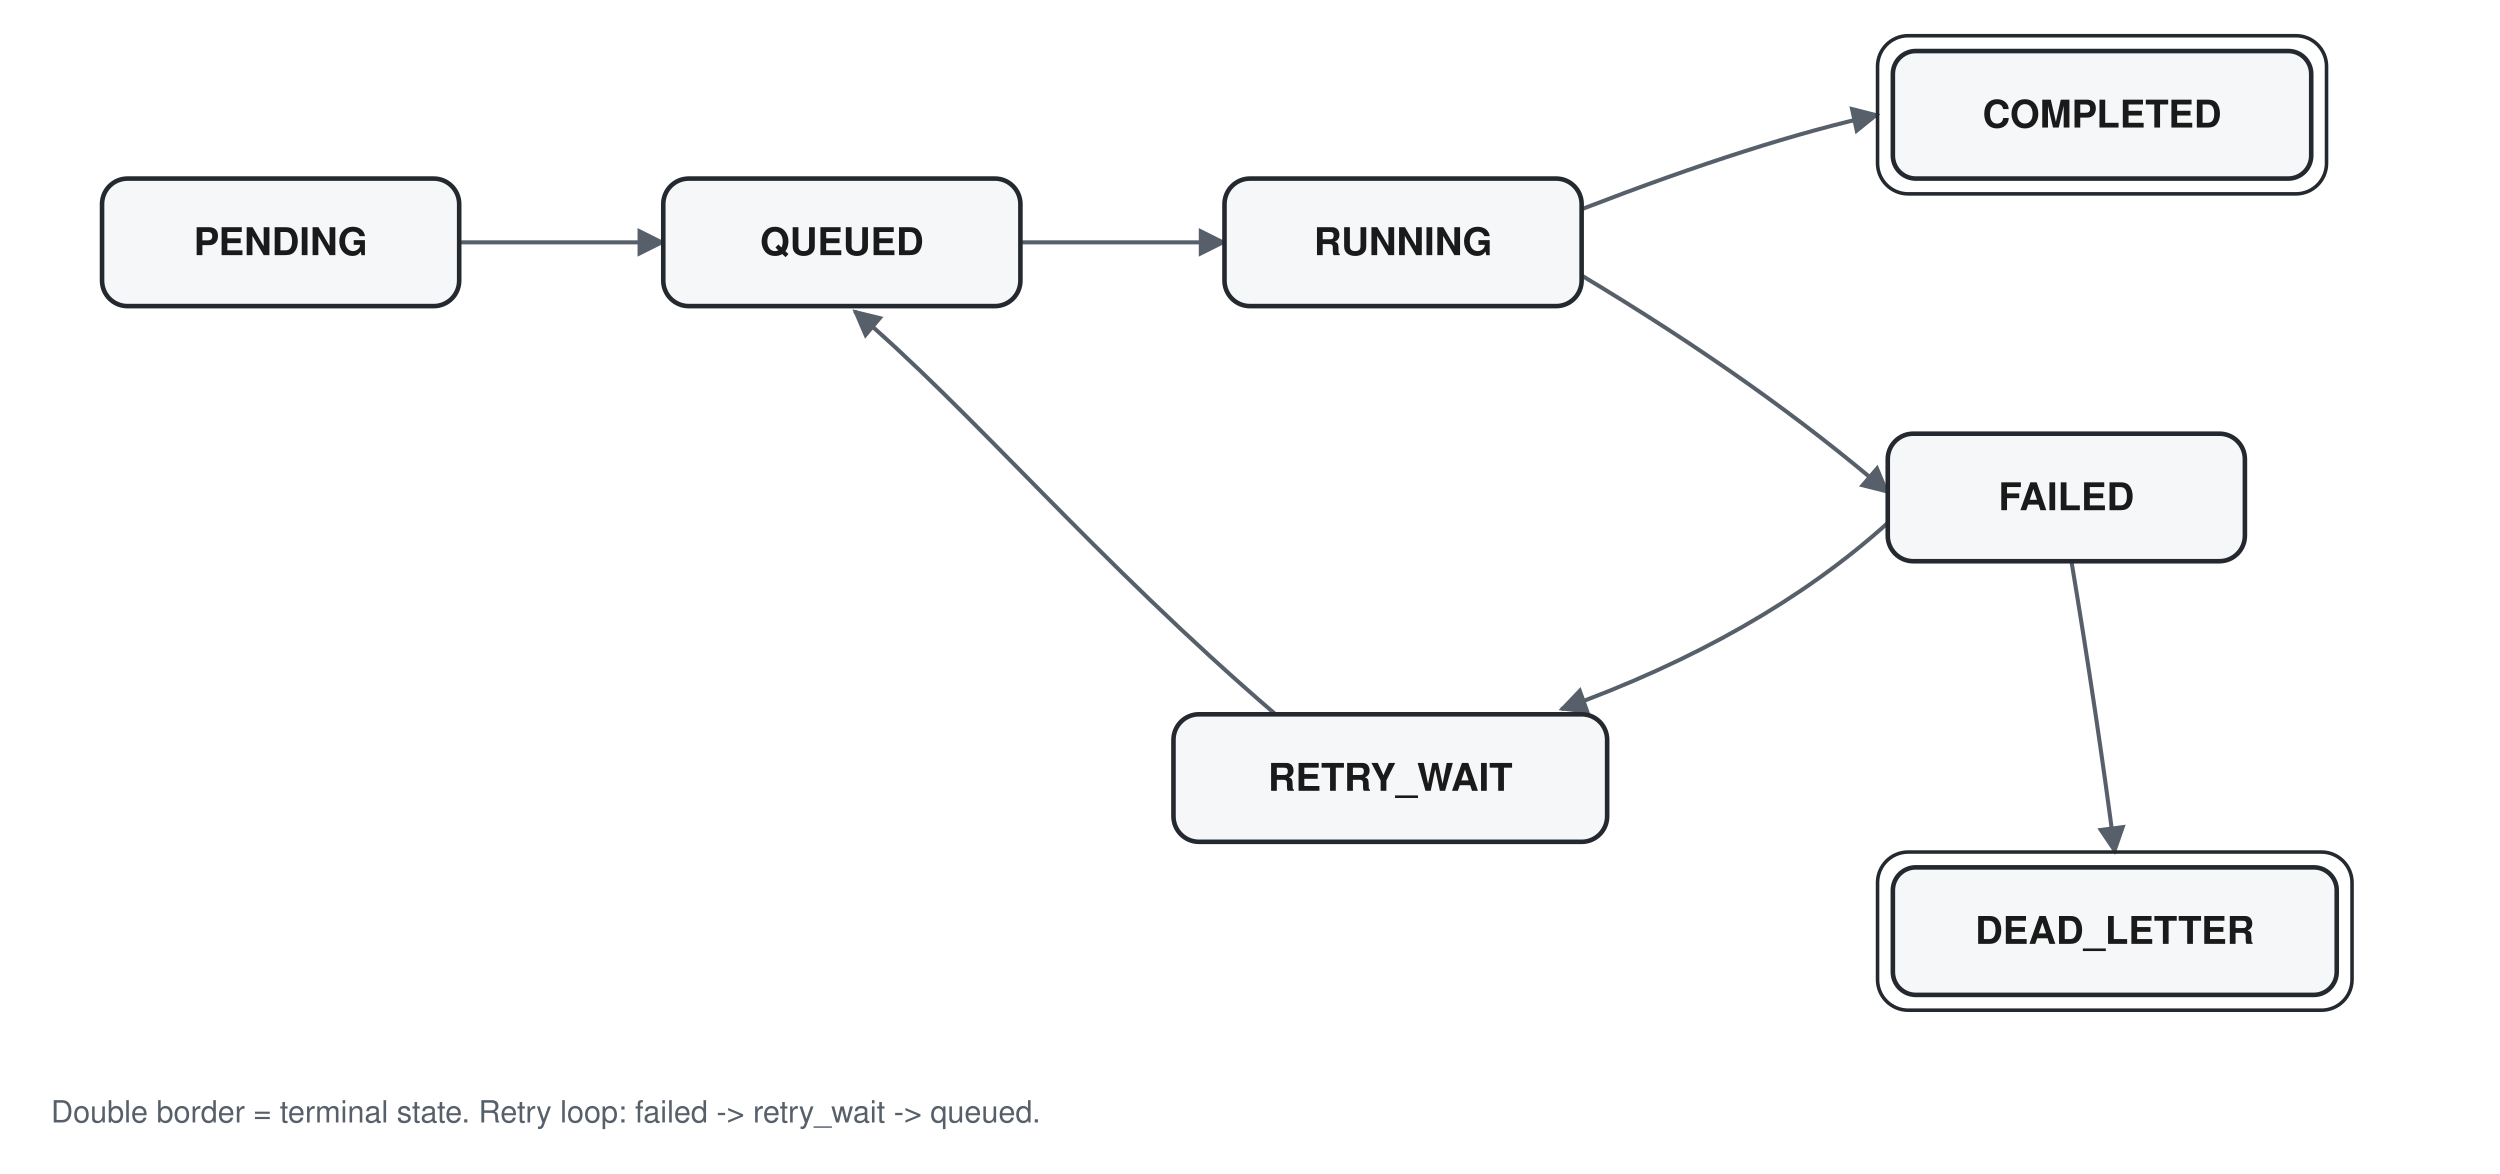
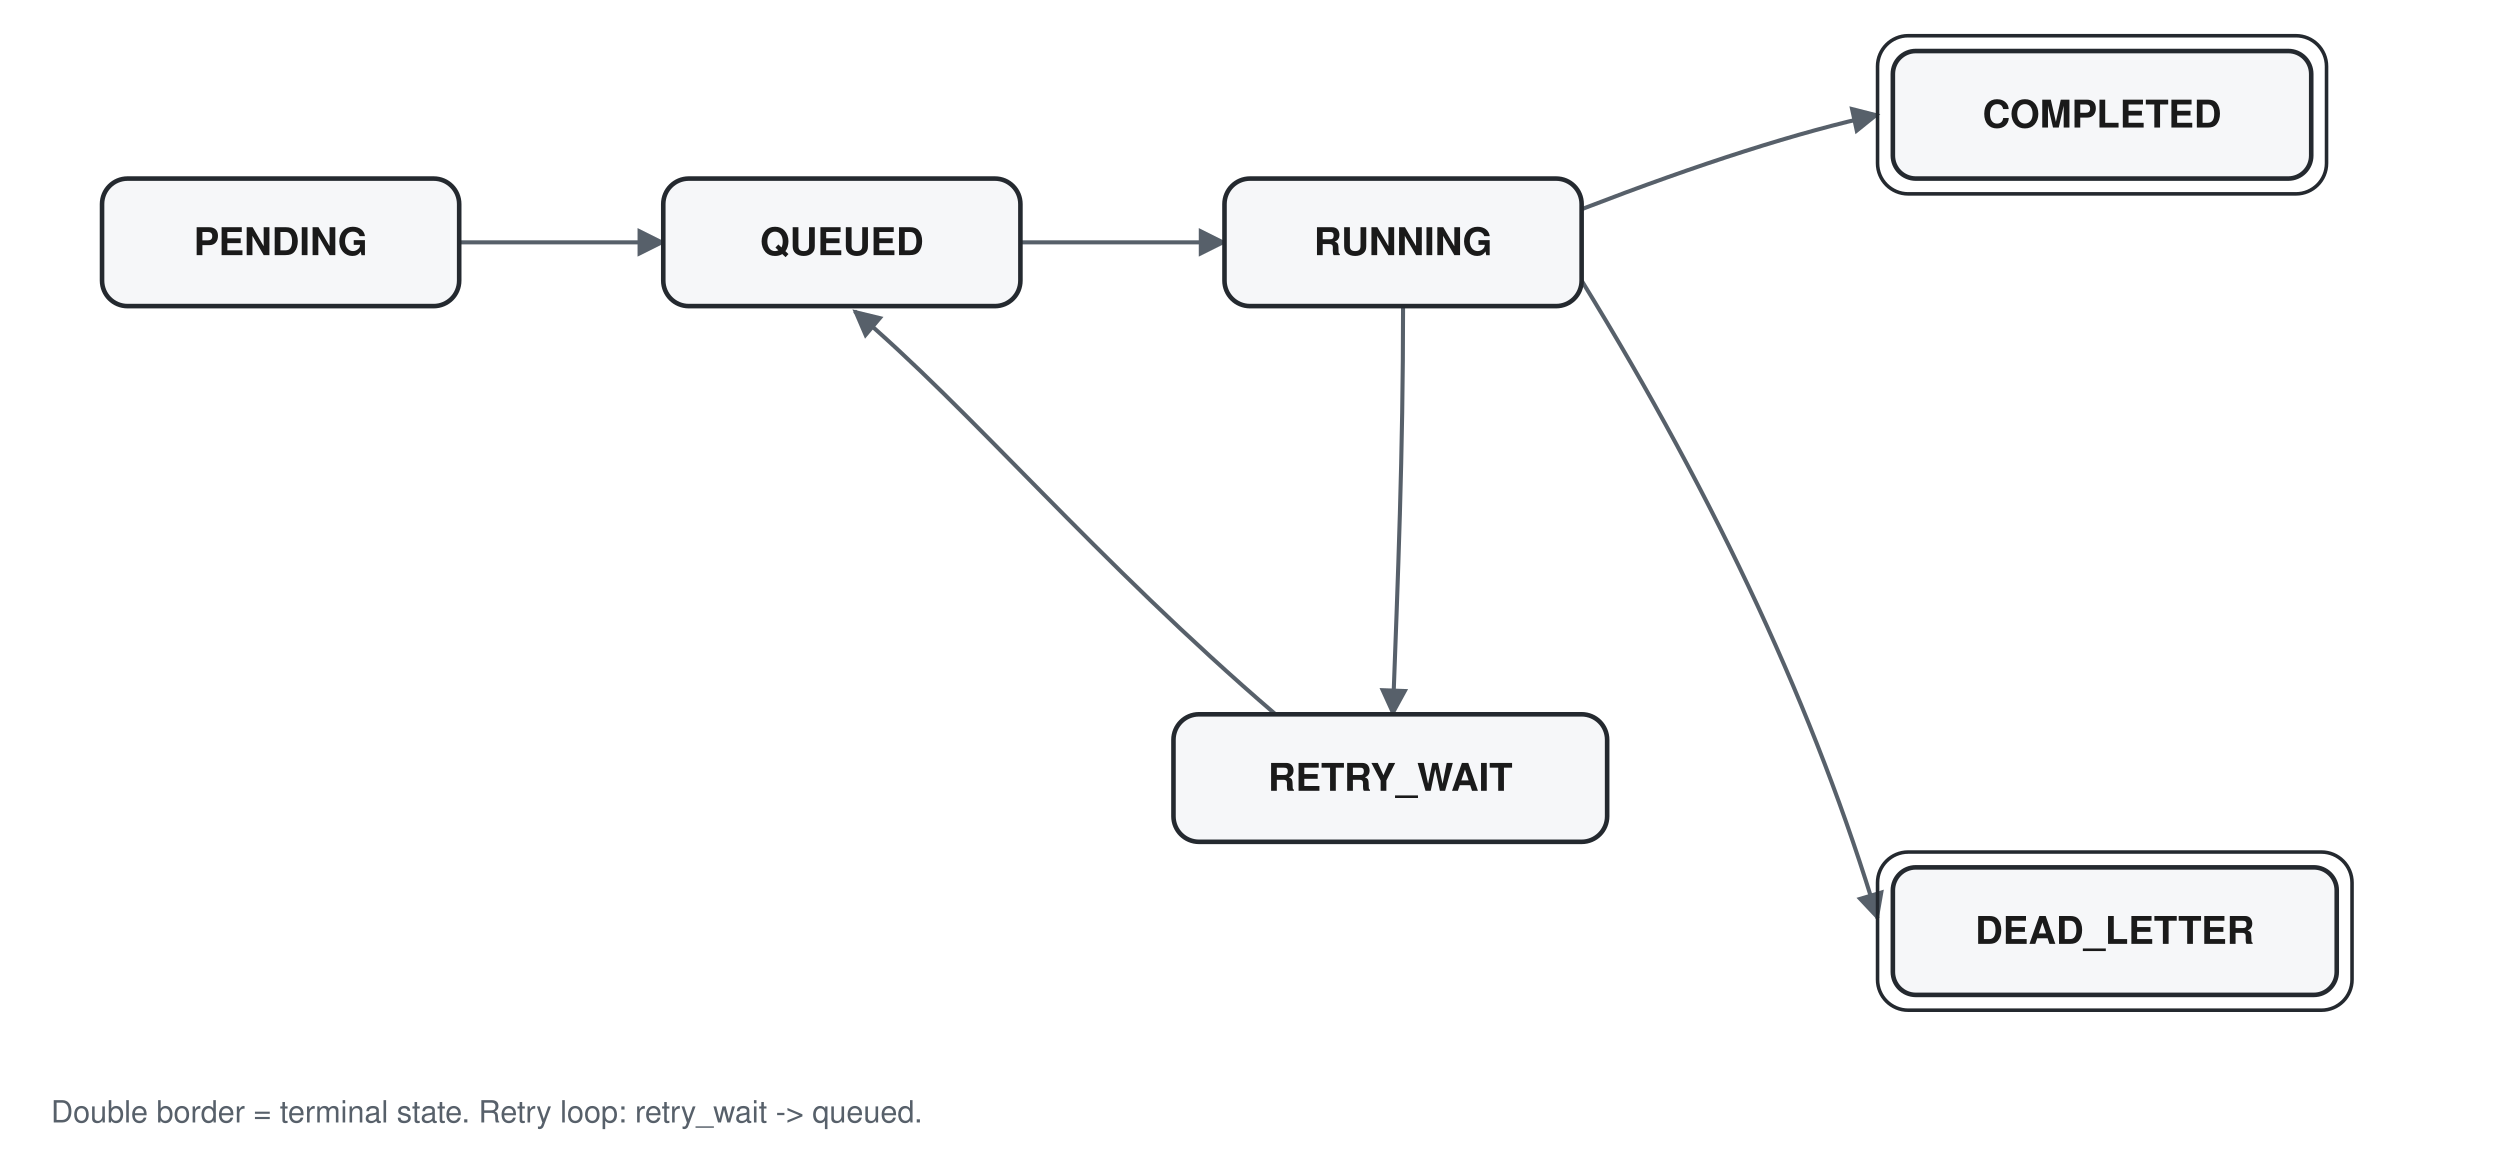
<svg xmlns="http://www.w3.org/2000/svg" viewBox="0 0 980 460" width="980" height="460" role="img" aria-labelledby="tr-title tr-desc">
  <style>
    .node-fill { fill: #f6f7f9; }
    .node-border { stroke: #24292f; stroke-width: 1.8; }
    .terminal-outer { fill: none; stroke: #24292f; stroke-width: 1.4; }
    .text { fill: #1a1a1a; font-family: -apple-system, BlinkMacSystemFont, "Segoe UI", Helvetica, Arial, sans-serif; font-size: 15px; font-weight: 600; text-anchor: middle; }
    .caption { fill: #57606a; font-family: -apple-system, BlinkMacSystemFont, "Segoe UI", Helvetica, Arial, sans-serif; font-size: 12px; }
    .edge { stroke: #57606a; stroke-width: 1.6; fill: none; }
    .edge-fill { fill: #57606a; }
    @media (prefers-color-scheme: dark) {
      .node-fill { fill: #2d333b; }
      .node-border { stroke: #adbac7; }
      .terminal-outer { stroke: #adbac7; }
      .text { fill: #cdd9e5; }
      .caption { fill: #909dab; }
      .edge { stroke: #909dab; }
      .edge-fill { fill: #909dab; }
    }
  </style>
  <defs>
    <marker id="arrow" viewBox="0 0 10 10" refX="9" refY="5" markerWidth="7" markerHeight="7" orient="auto-start-reverse">
      <path d="M0,0 L10,5 L0,10 z" class="edge-fill" />
    </marker>
  </defs>
  <path d="M180,95 L260,95" class="edge" marker-end="url(#arrow)" />
  <path d="M400,95 L480,95" class="edge" marker-end="url(#arrow)" />
  <path d="M620,82 Q690,55 736,45" class="edge" marker-end="url(#arrow)" />
-   <path d="M620,108 Q690,150 740,193" class="edge" marker-end="url(#arrow)" />
-   <path d="M812,220 Q822,280 829,334" class="edge" marker-end="url(#arrow)" />
-   <path d="M740,205 Q690,250 612,278" class="edge" marker-end="url(#arrow)" />
+   <path d="M550,120 C550,178 548,226 546,280" class="edge" marker-end="url(#arrow)" />
+   <path d="M620,110 Q700,240 736,360" class="edge" marker-end="url(#arrow)" />
  <path d="M500,280 C 430,220 380,160 335,122" class="edge" marker-end="url(#arrow)" />
  <rect x="40" y="70" width="140" height="50" rx="10" class="node-fill node-border" />
  <text x="110" y="100" class="text">PENDING</text>
  <rect x="260" y="70" width="140" height="50" rx="10" class="node-fill node-border" />
  <text x="330" y="100" class="text">QUEUED</text>
  <rect x="480" y="70" width="140" height="50" rx="10" class="node-fill node-border" />
  <text x="550" y="100" class="text">RUNNING</text>
  <rect x="736" y="14" width="176" height="62" rx="12" class="terminal-outer" />
  <rect x="742" y="20" width="164" height="50" rx="9" class="node-fill node-border" />
  <text x="824" y="50" class="text">COMPLETED</text>
-   <rect x="740" y="170" width="140" height="50" rx="10" class="node-fill node-border" />
-   <text x="810" y="200" class="text">FAILED</text>
  <rect x="460" y="280" width="170" height="50" rx="10" class="node-fill node-border" />
  <text x="545" y="310" class="text">RETRY_WAIT</text>
  <rect x="736" y="334" width="186" height="62" rx="12" class="terminal-outer" />
  <rect x="742" y="340" width="174" height="50" rx="9" class="node-fill node-border" />
  <text x="829" y="370" class="text">DEAD_LETTER</text>
-   <text x="20" y="440" class="caption">Double border = terminal state. Retry loop: failed -&gt; retry_wait -&gt; queued.</text>
+   <text x="20" y="440" class="caption">Double border = terminal state. Retry loop: retry_wait -&gt; queued.</text>
</svg>
